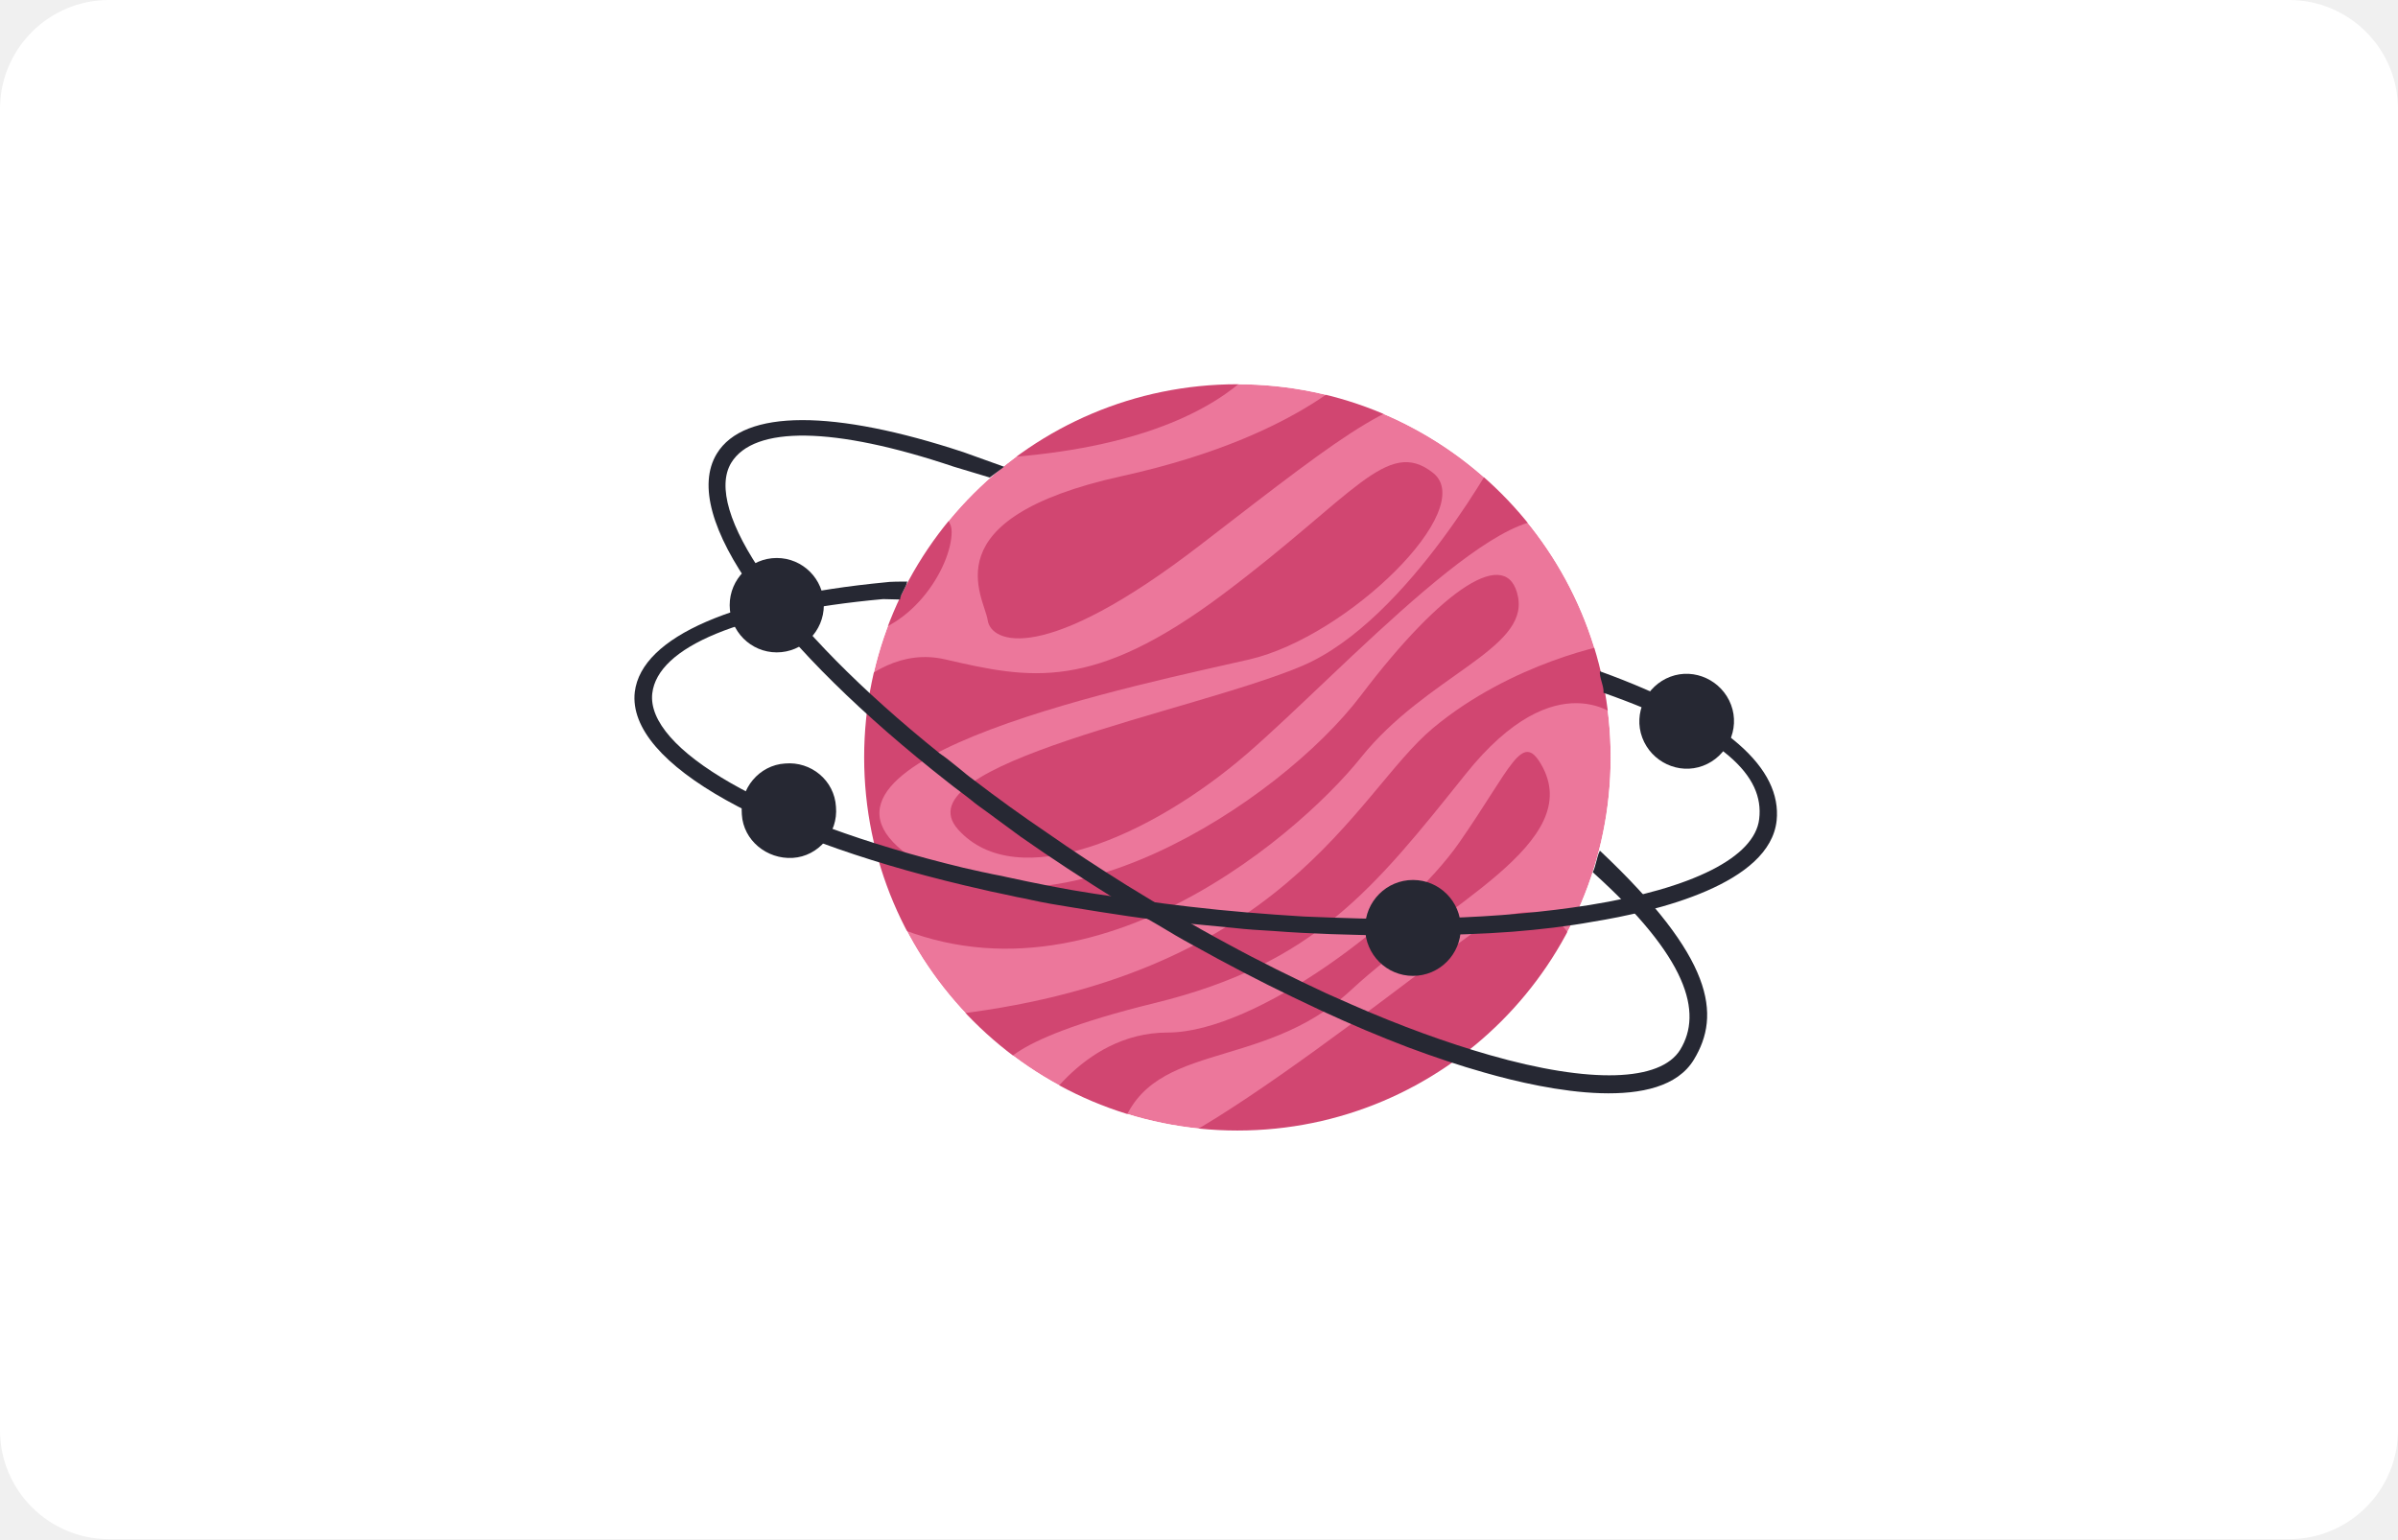
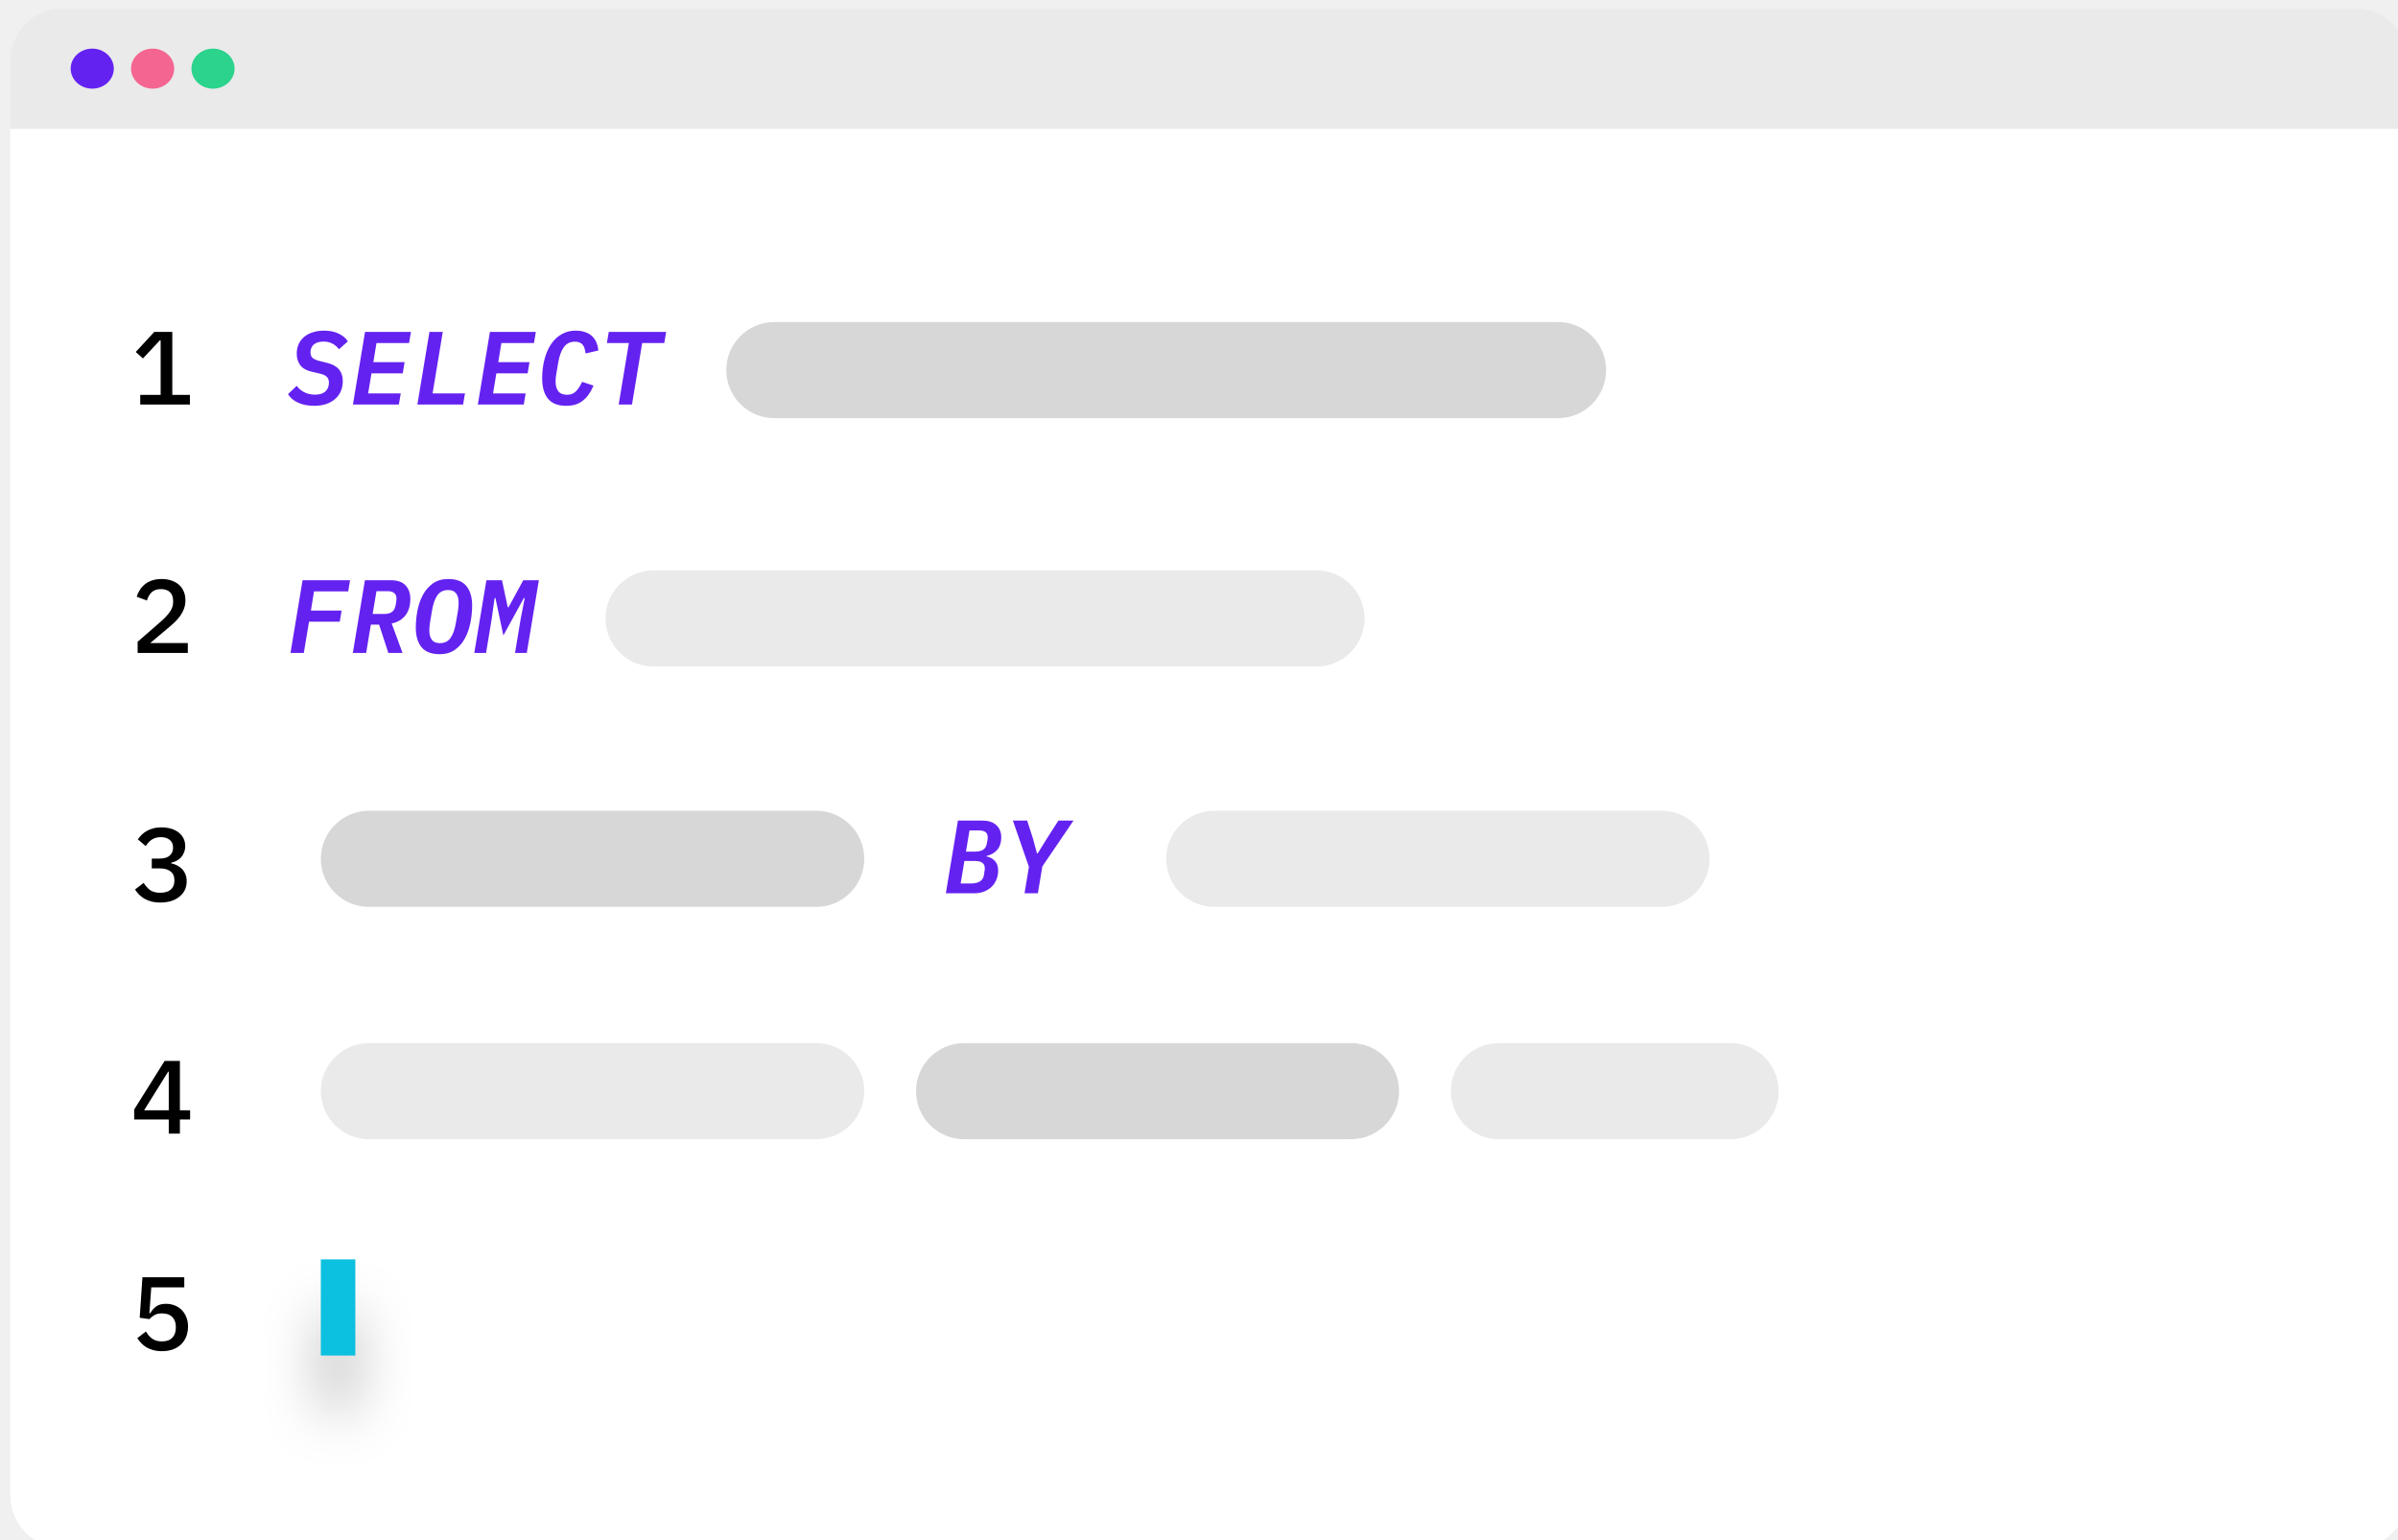
<svg xmlns="http://www.w3.org/2000/svg" width="176" height="113" viewBox="0 0 176 113" fill="none">
-   <path d="M0 8C0 3.582 3.582 0 8 0H168C172.418 0 176 3.582 176 8V105C176 109.418 172.418 113 168 113H8C3.582 113 0 109.418 0 105V8Z" fill="white" />
-   <mask id="mask0" mask-type="alpha" maskUnits="userSpaceOnUse" x="63" y="28" width="56" height="55">
-     <circle cx="90.819" cy="55.605" r="27.395" fill="#C4C4C4" />
-   </mask>
-   <g mask="url(#mask0)">
-     <circle cx="90.819" cy="55.605" r="27.395" fill="#EC779B" />
-     <path d="M100.605 26.061C100.605 26.061 96.521 31.828 82.344 34.954C68.167 38.079 72.251 43.846 72.489 45.526C72.727 47.206 76.576 48.893 88.111 40C99.646 31.108 102.288 28.945 108.056 28.707C113.823 28.469 100.605 26.061 100.605 26.061Z" fill="#D14671" />
-     <path d="M94.117 23.898C94.117 23.898 91.716 34.233 66.963 33.754C66.963 33.754 89.791 23.419 94.117 23.898Z" fill="#D14671" />
-     <path d="M63.838 37.837C63.838 37.837 69.847 36.395 69.847 39.038C69.847 41.68 66.722 46.73 62.158 46.73C57.594 46.73 63.838 37.837 63.838 37.837Z" fill="#D14671" />
-     <path d="M59.033 55.14C59.033 55.14 63.117 46.968 69.367 48.41C75.618 49.852 80.181 50.814 89.791 43.605C99.401 36.396 101.809 32.07 105.172 34.712C108.535 37.355 98.925 46.73 91.716 48.41C84.507 50.09 56.628 55.619 66.721 62.828C76.814 70.038 93.879 58.986 99.884 51.056C105.889 43.126 110.698 40 111.419 43.846C112.14 47.693 104.693 49.614 99.884 55.619C95.076 61.625 78.256 76.047 62.637 66.433C47.018 56.82 59.033 55.14 59.033 55.14Z" fill="#D14671" />
-     <path d="M110.219 32.791C110.219 32.791 103.489 45.526 95.559 48.893C87.628 52.26 66.001 56.102 70.326 60.907C74.652 65.712 84.507 61.387 91.475 55.381C98.442 49.376 111.419 34.954 115.024 38.8C118.628 42.646 110.219 32.791 110.219 32.791Z" fill="#D14671" />
-     <path d="M118.87 47.209C118.149 47.209 110.94 48.651 105.172 53.456C99.405 58.261 94.358 71.963 68.884 74.605L73.451 78.689C73.451 78.689 72.972 76.526 84.745 73.642C96.517 70.759 100.847 65.233 107.577 56.823C114.306 48.413 118.87 52.735 118.87 52.735V47.209Z" fill="#D14671" />
-     <path d="M75.856 82.294C75.856 82.294 79.219 75.805 85.707 75.805C92.195 75.805 103.251 67.396 107.093 61.87C110.936 56.344 111.689 53.68 113.102 56.102C116.466 61.87 105.893 66.433 99.163 72.684C92.433 78.934 83.984 76.122 82.102 83.498C80.221 90.873 106.884 69.007 109.018 67.875C113.102 65.712 115.507 67.875 115.507 70.038C115.507 72.201 107.093 86.861 98.204 86.861C89.315 86.861 76.094 87.582 76.094 83.256" fill="#D14671" />
+   <path d="M0.756 9.45L176.756 9.45L176.756 109.805C176.756 111.916 175.045 113.627 172.934 113.627L4.578 113.627C2.467 113.627 0.756 111.916 0.756 109.805L0.756 9.45Z" fill="white" />
+   <path d="M10.292 29.701L10.292 28.991L11.79 28.991L11.79 24.993L11.729 24.993L10.491 26.315L9.963 25.841L11.324 24.366L12.646 24.366L12.646 28.991L13.938 28.991L13.938 29.701L10.292 29.701Z" fill="black" />
+   <path d="M13.785 47.936L10.101 47.936L10.101 47.118L11.844 45.597C12.119 45.352 12.33 45.121 12.478 44.901C12.631 44.682 12.707 44.45 12.707 44.206L12.707 44.122C12.707 43.842 12.631 43.627 12.478 43.48C12.325 43.327 12.104 43.25 11.813 43.25C11.518 43.25 11.288 43.329 11.125 43.487C10.967 43.645 10.853 43.847 10.781 44.091L10.032 43.808C10.083 43.64 10.157 43.48 10.254 43.327C10.351 43.169 10.473 43.029 10.621 42.906C10.774 42.784 10.952 42.687 11.156 42.616C11.365 42.545 11.604 42.509 11.874 42.509C12.149 42.509 12.394 42.55 12.608 42.631C12.827 42.708 13.011 42.815 13.159 42.952C13.306 43.09 13.418 43.255 13.495 43.449C13.571 43.638 13.609 43.847 13.609 44.076C13.609 44.29 13.576 44.489 13.51 44.672C13.449 44.85 13.36 45.024 13.242 45.192C13.13 45.355 12.995 45.513 12.837 45.666C12.679 45.819 12.506 45.972 12.318 46.124L11.026 47.21L13.785 47.21L13.785 47.936Z" fill="black" />
+   <path d="M11.691 63.036C12.032 63.036 12.284 62.964 12.448 62.822C12.616 62.674 12.7 62.49 12.7 62.271L12.7 62.218C12.7 61.973 12.618 61.787 12.455 61.66C12.297 61.527 12.083 61.461 11.813 61.461C11.553 61.461 11.332 61.52 11.148 61.637C10.97 61.754 10.819 61.915 10.697 62.118L10.116 61.622C10.198 61.504 10.292 61.392 10.399 61.285C10.506 61.178 10.628 61.087 10.766 61.01C10.903 60.929 11.062 60.865 11.24 60.819C11.418 60.768 11.62 60.743 11.844 60.743C12.093 60.743 12.325 60.773 12.539 60.834C12.753 60.895 12.939 60.987 13.097 61.109C13.255 61.227 13.378 61.372 13.464 61.545C13.551 61.713 13.594 61.904 13.594 62.118C13.594 62.287 13.566 62.44 13.51 62.577C13.459 62.715 13.385 62.837 13.288 62.944C13.197 63.046 13.087 63.13 12.96 63.196C12.832 63.263 12.697 63.311 12.555 63.342L12.555 63.38C12.707 63.41 12.853 63.461 12.99 63.533C13.128 63.599 13.25 63.688 13.357 63.8C13.464 63.907 13.548 64.037 13.609 64.19C13.671 64.338 13.701 64.508 13.701 64.702C13.701 64.936 13.655 65.15 13.564 65.344C13.472 65.533 13.339 65.696 13.166 65.833C12.998 65.971 12.794 66.078 12.555 66.154C12.315 66.226 12.048 66.261 11.752 66.261C11.502 66.261 11.281 66.233 11.087 66.177C10.898 66.126 10.73 66.058 10.582 65.971C10.435 65.879 10.305 65.777 10.193 65.665C10.086 65.548 9.991 65.428 9.91 65.306L10.544 64.817C10.677 65.031 10.832 65.207 11.011 65.344C11.194 65.477 11.444 65.543 11.76 65.543C12.096 65.543 12.353 65.466 12.532 65.314C12.71 65.156 12.799 64.939 12.799 64.664L12.799 64.603C12.799 64.328 12.705 64.119 12.516 63.976C12.333 63.828 12.065 63.754 11.714 63.754L11.14 63.754L11.14 63.036L11.691 63.036Z" fill="black" />
+   <path d="M12.386 83.228L12.386 82.188L9.849 82.188L9.849 81.454L12.081 77.892L13.204 77.892L13.204 81.515L13.953 81.515L13.953 82.188L13.204 82.188L13.204 83.228L12.386 83.228ZM10.575 81.515L12.386 81.515L12.386 78.68L12.341 78.68L10.575 81.515Z" fill="black" />
+   <path d="M13.525 94.515L11.102 94.515L10.965 96.41L11.026 96.41C11.148 96.201 11.296 96.036 11.469 95.913C11.642 95.786 11.879 95.722 12.18 95.722C12.409 95.722 12.621 95.761 12.815 95.837C13.013 95.913 13.184 96.023 13.327 96.166C13.474 96.308 13.589 96.484 13.671 96.693C13.757 96.897 13.8 97.129 13.8 97.389C13.8 97.654 13.757 97.898 13.671 98.123C13.584 98.342 13.459 98.533 13.296 98.696C13.133 98.854 12.932 98.979 12.692 99.07C12.453 99.157 12.18 99.2 11.874 99.2C11.635 99.2 11.421 99.172 11.232 99.116C11.049 99.065 10.883 98.996 10.735 98.91C10.593 98.818 10.468 98.716 10.361 98.604C10.254 98.487 10.159 98.367 10.078 98.245L10.705 97.756C10.771 97.858 10.84 97.954 10.911 98.046C10.988 98.133 11.072 98.209 11.163 98.275C11.255 98.342 11.36 98.393 11.477 98.428C11.599 98.464 11.737 98.482 11.89 98.482C12.221 98.482 12.473 98.393 12.646 98.214C12.82 98.031 12.906 97.784 12.906 97.473L12.906 97.412C12.906 97.101 12.817 96.859 12.639 96.686C12.465 96.512 12.216 96.426 11.89 96.426C11.65 96.426 11.461 96.469 11.324 96.556C11.186 96.642 11.067 96.739 10.965 96.846L10.254 96.747L10.453 93.773L13.525 93.773L13.525 94.515Z" fill="black" />
+   <path d="M0.756 4.449C0.756 2.338 2.467 0.627 4.578 0.627L172.934 0.627C175.045 0.627 176.756 2.338 176.756 4.449L176.756 9.45L0.756 9.45L0.756 4.449Z" fill="#EAEAEA" />
+   <ellipse cx="6.77" cy="5.039" rx="1.583" ry="1.47" fill="#6422F1" />
+   <ellipse cx="11.202" cy="5.039" rx="1.583" ry="1.47" fill="#F46591" />
+   <ellipse cx="15.634" cy="5.039" rx="1.583" ry="1.47" fill="#2BD38D" />
+   <path d="M21.321 47.936L22.207 42.601L25.693 42.601L25.555 43.419L23.048 43.419L22.819 44.825L25.074 44.825L24.936 45.643L22.681 45.643L22.299 47.936L21.321 47.936ZM26.875 47.936L25.896 47.936L26.783 42.601L28.709 42.601C29.178 42.601 29.53 42.725 29.764 42.975C29.999 43.225 30.116 43.556 30.116 43.969C30.116 44.463 29.996 44.866 29.757 45.177C29.517 45.487 29.181 45.686 28.748 45.773L29.543 47.936L28.503 47.936L27.823 45.857L27.219 45.857L26.875 47.936ZM28.167 45.077C28.437 45.077 28.638 45.026 28.771 44.924C28.908 44.822 28.997 44.657 29.038 44.428L29.076 44.198C29.087 44.163 29.092 44.122 29.092 44.076C29.097 44.025 29.099 43.979 29.099 43.938C29.099 43.76 29.043 43.627 28.931 43.541C28.824 43.449 28.666 43.403 28.457 43.403L27.632 43.403L27.349 45.077L28.167 45.077ZM32.269 48.028C31.662 48.028 31.219 47.857 30.939 47.516C30.658 47.169 30.518 46.69 30.518 46.079C30.518 45.661 30.559 45.24 30.64 44.817C30.727 44.389 30.862 44.005 31.046 43.663C31.234 43.322 31.479 43.044 31.779 42.83C32.085 42.616 32.46 42.509 32.903 42.509C33.509 42.509 33.953 42.682 34.233 43.029C34.513 43.37 34.653 43.847 34.653 44.458C34.653 44.876 34.61 45.299 34.523 45.727C34.442 46.15 34.307 46.532 34.118 46.873C33.935 47.215 33.69 47.493 33.385 47.707C33.084 47.921 32.712 48.028 32.269 48.028ZM32.284 47.218C32.63 47.218 32.893 47.088 33.071 46.828C33.255 46.563 33.385 46.193 33.461 45.719L33.614 44.825C33.644 44.621 33.66 44.428 33.66 44.244C33.66 43.954 33.599 43.727 33.476 43.564C33.354 43.401 33.158 43.319 32.888 43.319C32.541 43.319 32.276 43.452 32.093 43.717C31.914 43.977 31.787 44.343 31.71 44.817L31.558 45.712C31.527 45.921 31.512 46.114 31.512 46.293C31.512 46.583 31.573 46.81 31.695 46.973C31.817 47.136 32.014 47.218 32.284 47.218ZM38.212 45.452L38.511 43.908L38.449 43.908L36.944 46.652L36.363 43.908L36.301 43.908L36.087 45.452L35.675 47.936L34.811 47.936L35.698 42.601L36.844 42.601L37.264 44.58L37.326 44.58L38.404 42.601L39.55 42.601L38.663 47.936L37.8 47.936L38.212 45.452Z" fill="#6422F1" />
+   <path d="M70.307 60.246L72.096 60.246C72.549 60.246 72.894 60.358 73.128 60.583C73.367 60.802 73.487 61.1 73.487 61.477C73.487 61.844 73.395 62.142 73.212 62.371C73.029 62.595 72.761 62.753 72.409 62.845L72.402 62.876C72.672 62.937 72.881 63.051 73.029 63.22C73.181 63.388 73.258 63.617 73.258 63.907C73.258 64.152 73.215 64.376 73.128 64.58C73.046 64.784 72.929 64.96 72.776 65.108C72.623 65.255 72.437 65.373 72.218 65.459C71.999 65.541 71.755 65.582 71.484 65.582L69.421 65.582L70.307 60.246ZM71.27 64.863C71.541 64.863 71.757 64.812 71.92 64.71C72.088 64.608 72.188 64.448 72.218 64.229L72.249 64.015C72.259 63.969 72.267 63.923 72.272 63.877C72.277 63.826 72.279 63.783 72.279 63.747C72.279 63.39 72.045 63.212 71.576 63.212L70.781 63.212L70.506 64.863L71.27 64.863ZM71.53 62.524C71.806 62.524 72.014 62.478 72.157 62.386C72.3 62.295 72.392 62.134 72.432 61.905L72.471 61.699C72.481 61.663 72.486 61.625 72.486 61.584C72.491 61.543 72.493 61.505 72.493 61.469C72.493 61.286 72.435 61.156 72.318 61.079C72.201 61.003 72.035 60.965 71.821 60.965L71.156 60.965L70.896 62.524L71.53 62.524ZM75.196 65.582L75.517 63.64L74.34 60.246L75.388 60.246L75.808 61.546L76.106 62.646L76.167 62.646L76.847 61.546L77.681 60.246L78.789 60.246L76.504 63.609L76.175 65.582L75.196 65.582Z" fill="#6422F1" />
+   <path d="M23.056 29.793C22.608 29.793 22.215 29.717 21.879 29.564C21.548 29.411 21.3 29.202 21.137 28.937L21.779 28.326C21.938 28.545 22.134 28.708 22.368 28.815C22.602 28.922 22.852 28.975 23.117 28.975C23.448 28.975 23.701 28.899 23.874 28.746C24.052 28.588 24.141 28.371 24.141 28.096C24.141 27.903 24.088 27.757 23.981 27.66C23.879 27.559 23.706 27.48 23.461 27.424L22.918 27.301C22.521 27.215 22.23 27.057 22.047 26.827C21.869 26.593 21.779 26.308 21.779 25.971C21.779 25.711 21.825 25.477 21.917 25.268C22.014 25.059 22.149 24.881 22.322 24.733C22.501 24.585 22.712 24.473 22.957 24.397C23.206 24.315 23.484 24.274 23.79 24.274C24.203 24.274 24.559 24.348 24.86 24.496C25.161 24.639 25.385 24.827 25.533 25.062L24.875 25.643C24.748 25.464 24.59 25.327 24.401 25.23C24.218 25.128 23.999 25.077 23.744 25.077C23.433 25.077 23.196 25.148 23.033 25.291C22.87 25.434 22.788 25.627 22.788 25.872C22.788 26.05 22.842 26.188 22.949 26.285C23.061 26.376 23.245 26.453 23.499 26.514L24.019 26.644C24.417 26.746 24.704 26.906 24.883 27.125C25.066 27.345 25.158 27.63 25.158 27.982C25.158 28.252 25.11 28.499 25.013 28.723C24.921 28.942 24.784 29.131 24.6 29.289C24.422 29.447 24.203 29.572 23.943 29.663C23.683 29.75 23.387 29.793 23.056 29.793ZM25.904 29.701L26.791 24.366L30.162 24.366L30.024 25.184L27.632 25.184L27.402 26.59L29.695 26.59L29.558 27.408L27.265 27.408L27.02 28.884L29.413 28.884L29.275 29.701L25.904 29.701ZM30.633 29.701L31.519 24.366L32.498 24.366L31.749 28.884L34.126 28.884L33.988 29.701L30.633 29.701ZM35.071 29.701L35.957 24.366L39.328 24.366L39.191 25.184L36.798 25.184L36.569 26.59L38.862 26.59L38.724 27.408L36.431 27.408L36.187 28.884L38.579 28.884L38.442 29.701L35.071 29.701ZM41.557 29.793C40.951 29.793 40.505 29.62 40.22 29.273C39.934 28.922 39.792 28.427 39.792 27.791C39.792 27.286 39.848 26.82 39.96 26.392C40.072 25.959 40.232 25.587 40.441 25.276C40.65 24.96 40.908 24.715 41.213 24.542C41.519 24.363 41.863 24.274 42.245 24.274C42.526 24.274 42.765 24.312 42.964 24.389C43.168 24.46 43.336 24.562 43.468 24.695C43.606 24.827 43.71 24.983 43.782 25.161C43.853 25.339 43.896 25.53 43.912 25.734L42.979 25.948C42.964 25.826 42.941 25.711 42.91 25.604C42.885 25.497 42.842 25.406 42.78 25.329C42.724 25.253 42.648 25.194 42.551 25.153C42.454 25.108 42.334 25.085 42.192 25.085C41.845 25.085 41.575 25.22 41.382 25.49C41.193 25.755 41.058 26.122 40.976 26.59L40.839 27.393C40.819 27.5 40.803 27.602 40.793 27.699C40.783 27.796 40.778 27.903 40.778 28.02C40.778 28.315 40.844 28.55 40.976 28.723C41.109 28.896 41.328 28.983 41.634 28.983C41.899 28.983 42.113 28.896 42.276 28.723C42.444 28.55 42.594 28.32 42.727 28.035L43.56 28.31C43.458 28.55 43.343 28.761 43.216 28.945C43.089 29.128 42.944 29.284 42.78 29.411C42.622 29.538 42.441 29.635 42.238 29.701C42.034 29.763 41.807 29.793 41.557 29.793ZM47.134 25.184L46.385 29.701L45.407 29.701L46.156 25.184L44.543 25.184L44.681 24.366L48.892 24.366L48.755 25.184L47.134 25.184Z" fill="#6422F1" />
+   <rect x="53.303" y="23.642" width="64.576" height="7.058" rx="3.529" fill="#D7D7D7" />
+   <rect x="44.44" y="41.877" width="55.712" height="7.058" rx="3.529" fill="#EAEAEA" />
+   <rect x="23.547" y="59.523" width="39.885" height="7.058" rx="3.529" fill="#D7D7D7" />
+   <rect x="23.547" y="76.58" width="39.885" height="7.058" rx="3.529" fill="#EAEAEA" />
+   <rect x="67.231" y="76.58" width="35.453" height="7.058" rx="3.529" fill="#D7D7D7" />
+   <rect x="106.483" y="76.58" width="24.058" height="7.058" rx="3.529" fill="#EAEAEA" />
+   <rect x="85.591" y="59.523" width="39.885" height="7.058" rx="3.529" fill="#EAEAEA" />
+   <g filter="url(#filter0_d)">
+     <rect x="23.547" y="92.461" width="2.532" height="7.058" fill="#0CC0DF" />
  </g>
-   <path d="M117.424 49.283C117.368 49.73 117.743 50.416 117.687 50.863C126.547 53.993 129.504 56.949 129.114 60.134C128.78 62.929 124.266 65.22 116.632 66.449C113.456 66.952 109.834 67.288 105.989 67.399C105.321 67.399 104.596 67.455 103.928 67.455C101.253 67.511 98.523 67.399 95.681 67.288C92.951 67.12 90.109 66.897 87.267 66.561C84.871 66.282 82.531 65.946 80.302 65.611C78.073 65.276 75.9 64.829 73.838 64.382C73.392 64.27 72.946 64.214 72.501 64.102C71.888 63.99 71.275 63.823 70.718 63.711C56.118 60.19 47.426 54.937 47.872 50.913C48.262 47.504 54.335 44.934 64.811 43.984C65.09 43.984 65.779 44.014 66.057 44.014C66.113 43.567 66.529 43.089 66.584 42.697C66.25 42.697 65.257 42.698 64.978 42.754C53.945 43.816 47.092 46.722 46.59 50.802C45.977 56.111 56.508 61.811 72.222 65.332C72.891 65.499 73.559 65.611 74.284 65.779C74.73 65.891 75.175 65.946 75.621 66.058C76.624 66.282 77.627 66.449 78.686 66.617C81.416 67.064 84.202 67.511 87.1 67.791C88.27 67.902 89.384 68.014 90.555 68.126C91.502 68.238 92.505 68.294 93.452 68.35C96.294 68.573 99.136 68.629 101.81 68.685C102.59 68.685 103.37 68.685 104.151 68.685C106.547 68.629 108.831 68.573 111.004 68.405C113.066 68.238 115.016 68.014 116.855 67.679C121.703 66.897 129.894 64.885 130.395 60.246C130.785 56.446 126.841 52.692 117.424 49.283Z" fill="#262833" />
-   <path d="M61.356 59.24C61.523 61.14 60.075 62.872 58.18 62.984C56.285 63.096 54.558 61.699 54.447 59.798C54.28 57.898 55.728 56.166 57.623 56.054C59.517 55.886 61.245 57.284 61.356 59.24Z" fill="#262833" />
-   <path d="M127.052 51.751C127.721 53.539 126.773 55.551 124.99 56.222C123.207 56.893 121.201 55.943 120.533 54.154C119.864 52.366 120.811 50.354 122.594 49.683C124.377 49.013 126.383 49.963 127.052 51.751Z" fill="#262833" />
-   <path d="M103.705 71.646C105.643 71.646 107.215 70.07 107.215 68.126C107.215 66.181 105.643 64.605 103.705 64.605C101.766 64.605 100.194 66.181 100.194 68.126C100.194 70.07 101.766 71.646 103.705 71.646Z" fill="#262833" />
-   <path d="M58.904 66.84C58.904 66.84 58.849 66.896 58.904 66.84C58.849 66.896 58.849 66.84 58.904 66.84C58.849 66.784 58.849 66.784 58.904 66.84C58.849 66.784 58.849 66.784 58.904 66.84Z" fill="white" />
-   <path d="M117.424 62.453C117.201 62.845 117.12 63.643 116.897 64.034C123.862 70.293 124.99 74.329 123.319 77.067C121.87 79.415 116.744 79.582 109.333 77.459C106.212 76.564 102.813 75.335 99.247 73.77C98.634 73.491 97.965 73.211 97.353 72.932C94.956 71.814 92.449 70.585 89.997 69.244C87.601 67.958 85.149 66.505 82.698 64.996C80.636 63.711 78.686 62.426 76.847 61.14C74.952 59.855 73.169 58.569 71.498 57.284C71.108 57.005 70.773 56.725 70.439 56.446C69.937 56.055 69.492 55.663 68.99 55.328C57.233 45.884 51.605 37.389 53.667 33.98C55.338 31.242 61.189 31.298 69.993 34.26L72.643 35.058L73.697 34.268L70.718 33.198C61.245 30.068 54.614 30.012 52.608 33.309C49.822 37.892 56.898 47.504 69.603 57.452C70.16 57.899 70.718 58.29 71.275 58.737C71.609 59.017 71.999 59.296 72.389 59.575C73.225 60.19 74.061 60.805 74.897 61.42C77.126 62.984 79.522 64.549 82.029 66.114C83.032 66.729 83.979 67.344 84.982 67.902C85.818 68.405 86.654 68.908 87.49 69.355C89.997 70.752 92.449 72.038 94.901 73.211C95.625 73.547 96.294 73.882 97.018 74.217C99.191 75.223 101.309 76.117 103.37 76.9C105.321 77.626 107.159 78.241 108.943 78.744C113.623 80.085 121.926 81.762 124.322 77.794C126.328 74.497 125.782 70.333 117.424 62.453Z" fill="#262833" />
-   <path d="M57.01 47.895C58.918 47.895 60.465 46.344 60.465 44.431C60.465 42.517 58.918 40.966 57.01 40.966C55.102 40.966 53.555 42.517 53.555 44.431C53.555 46.344 55.102 47.895 57.01 47.895Z" fill="#262833" />
+   <defs>
+     <filter id="filter0_d" x="19.547" y="92.461" width="10.532" height="15.058" filterUnits="userSpaceOnUse" color-interpolation-filters="sRGB">
+       <feFlood flood-opacity="0" result="BackgroundImageFix" />
+       <feColorMatrix in="SourceAlpha" type="matrix" values="0 0 0 0 0 0 0 0 0 0 0 0 0 0 0 0 0 0 127 0" />
+       <feOffset dy="4" />
+       <feGaussianBlur stdDeviation="2" />
+       <feColorMatrix type="matrix" values="0 0 0 0 0 0 0 0 0 0 0 0 0 0 0 0 0 0 0.25 0" />
+       <feBlend mode="normal" in2="BackgroundImageFix" result="effect1_dropShadow" />
+       <feBlend mode="normal" in="SourceGraphic" in2="effect1_dropShadow" result="shape" />
+     </filter>
+   </defs>
</svg>
